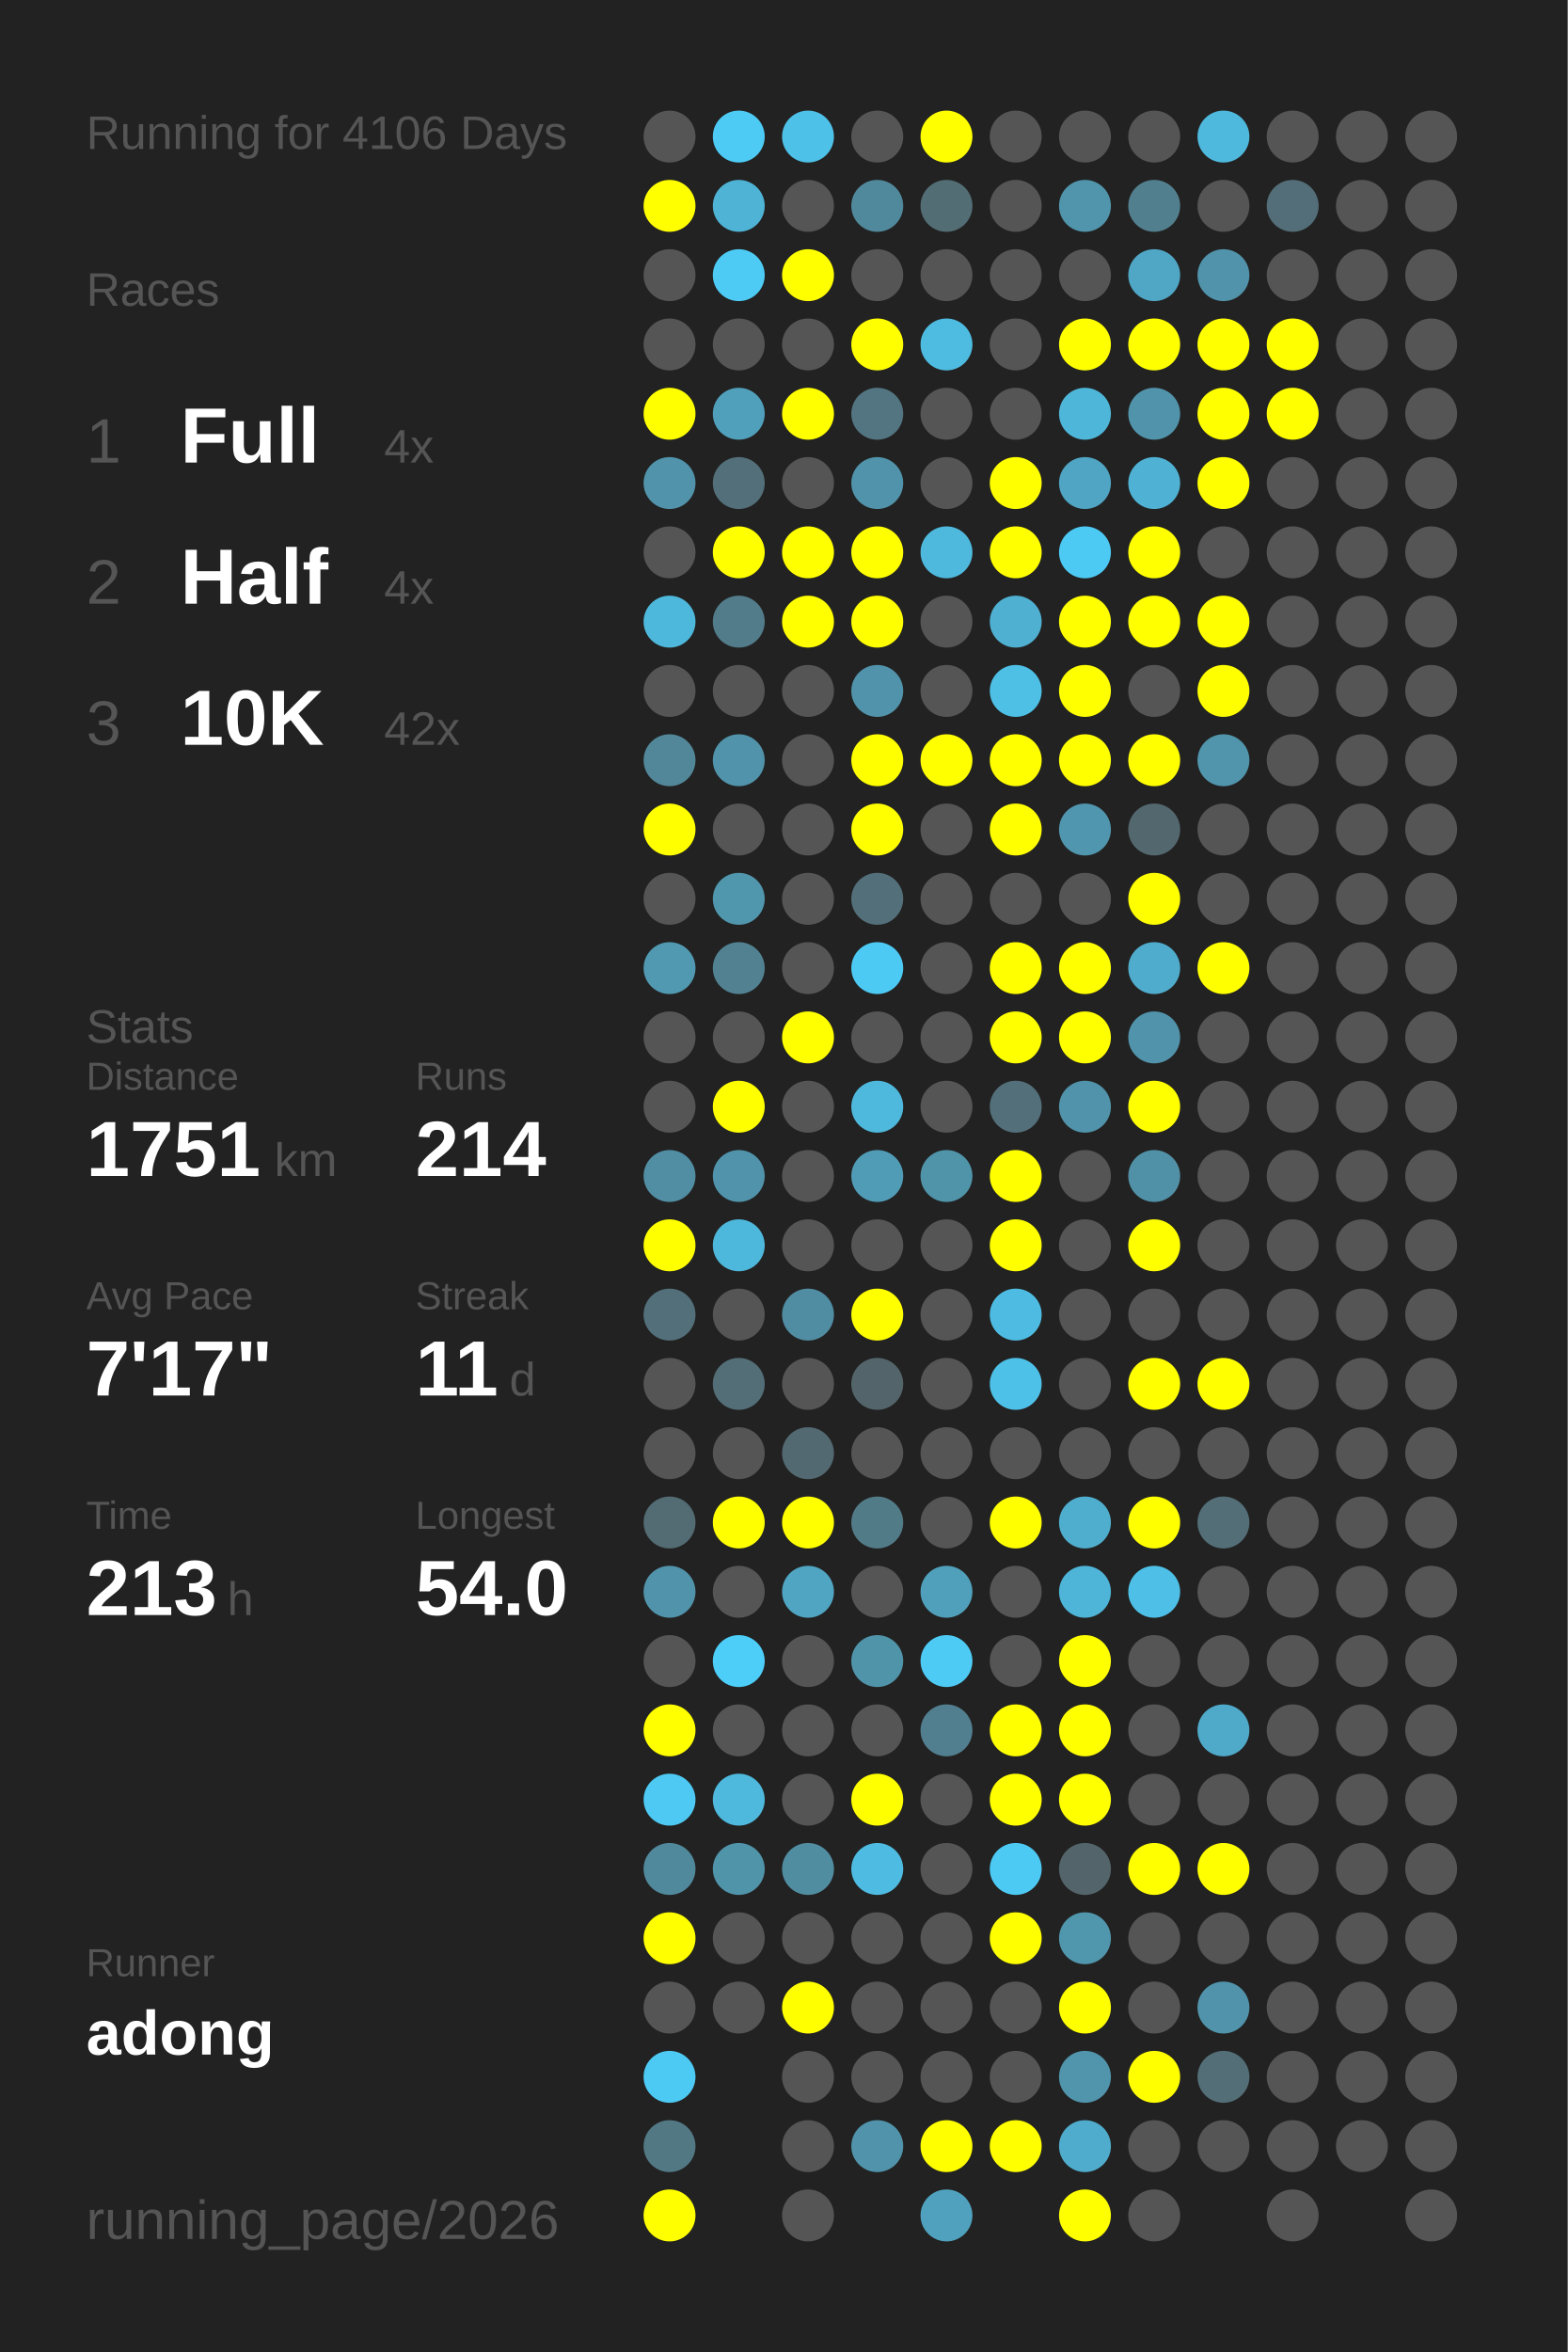
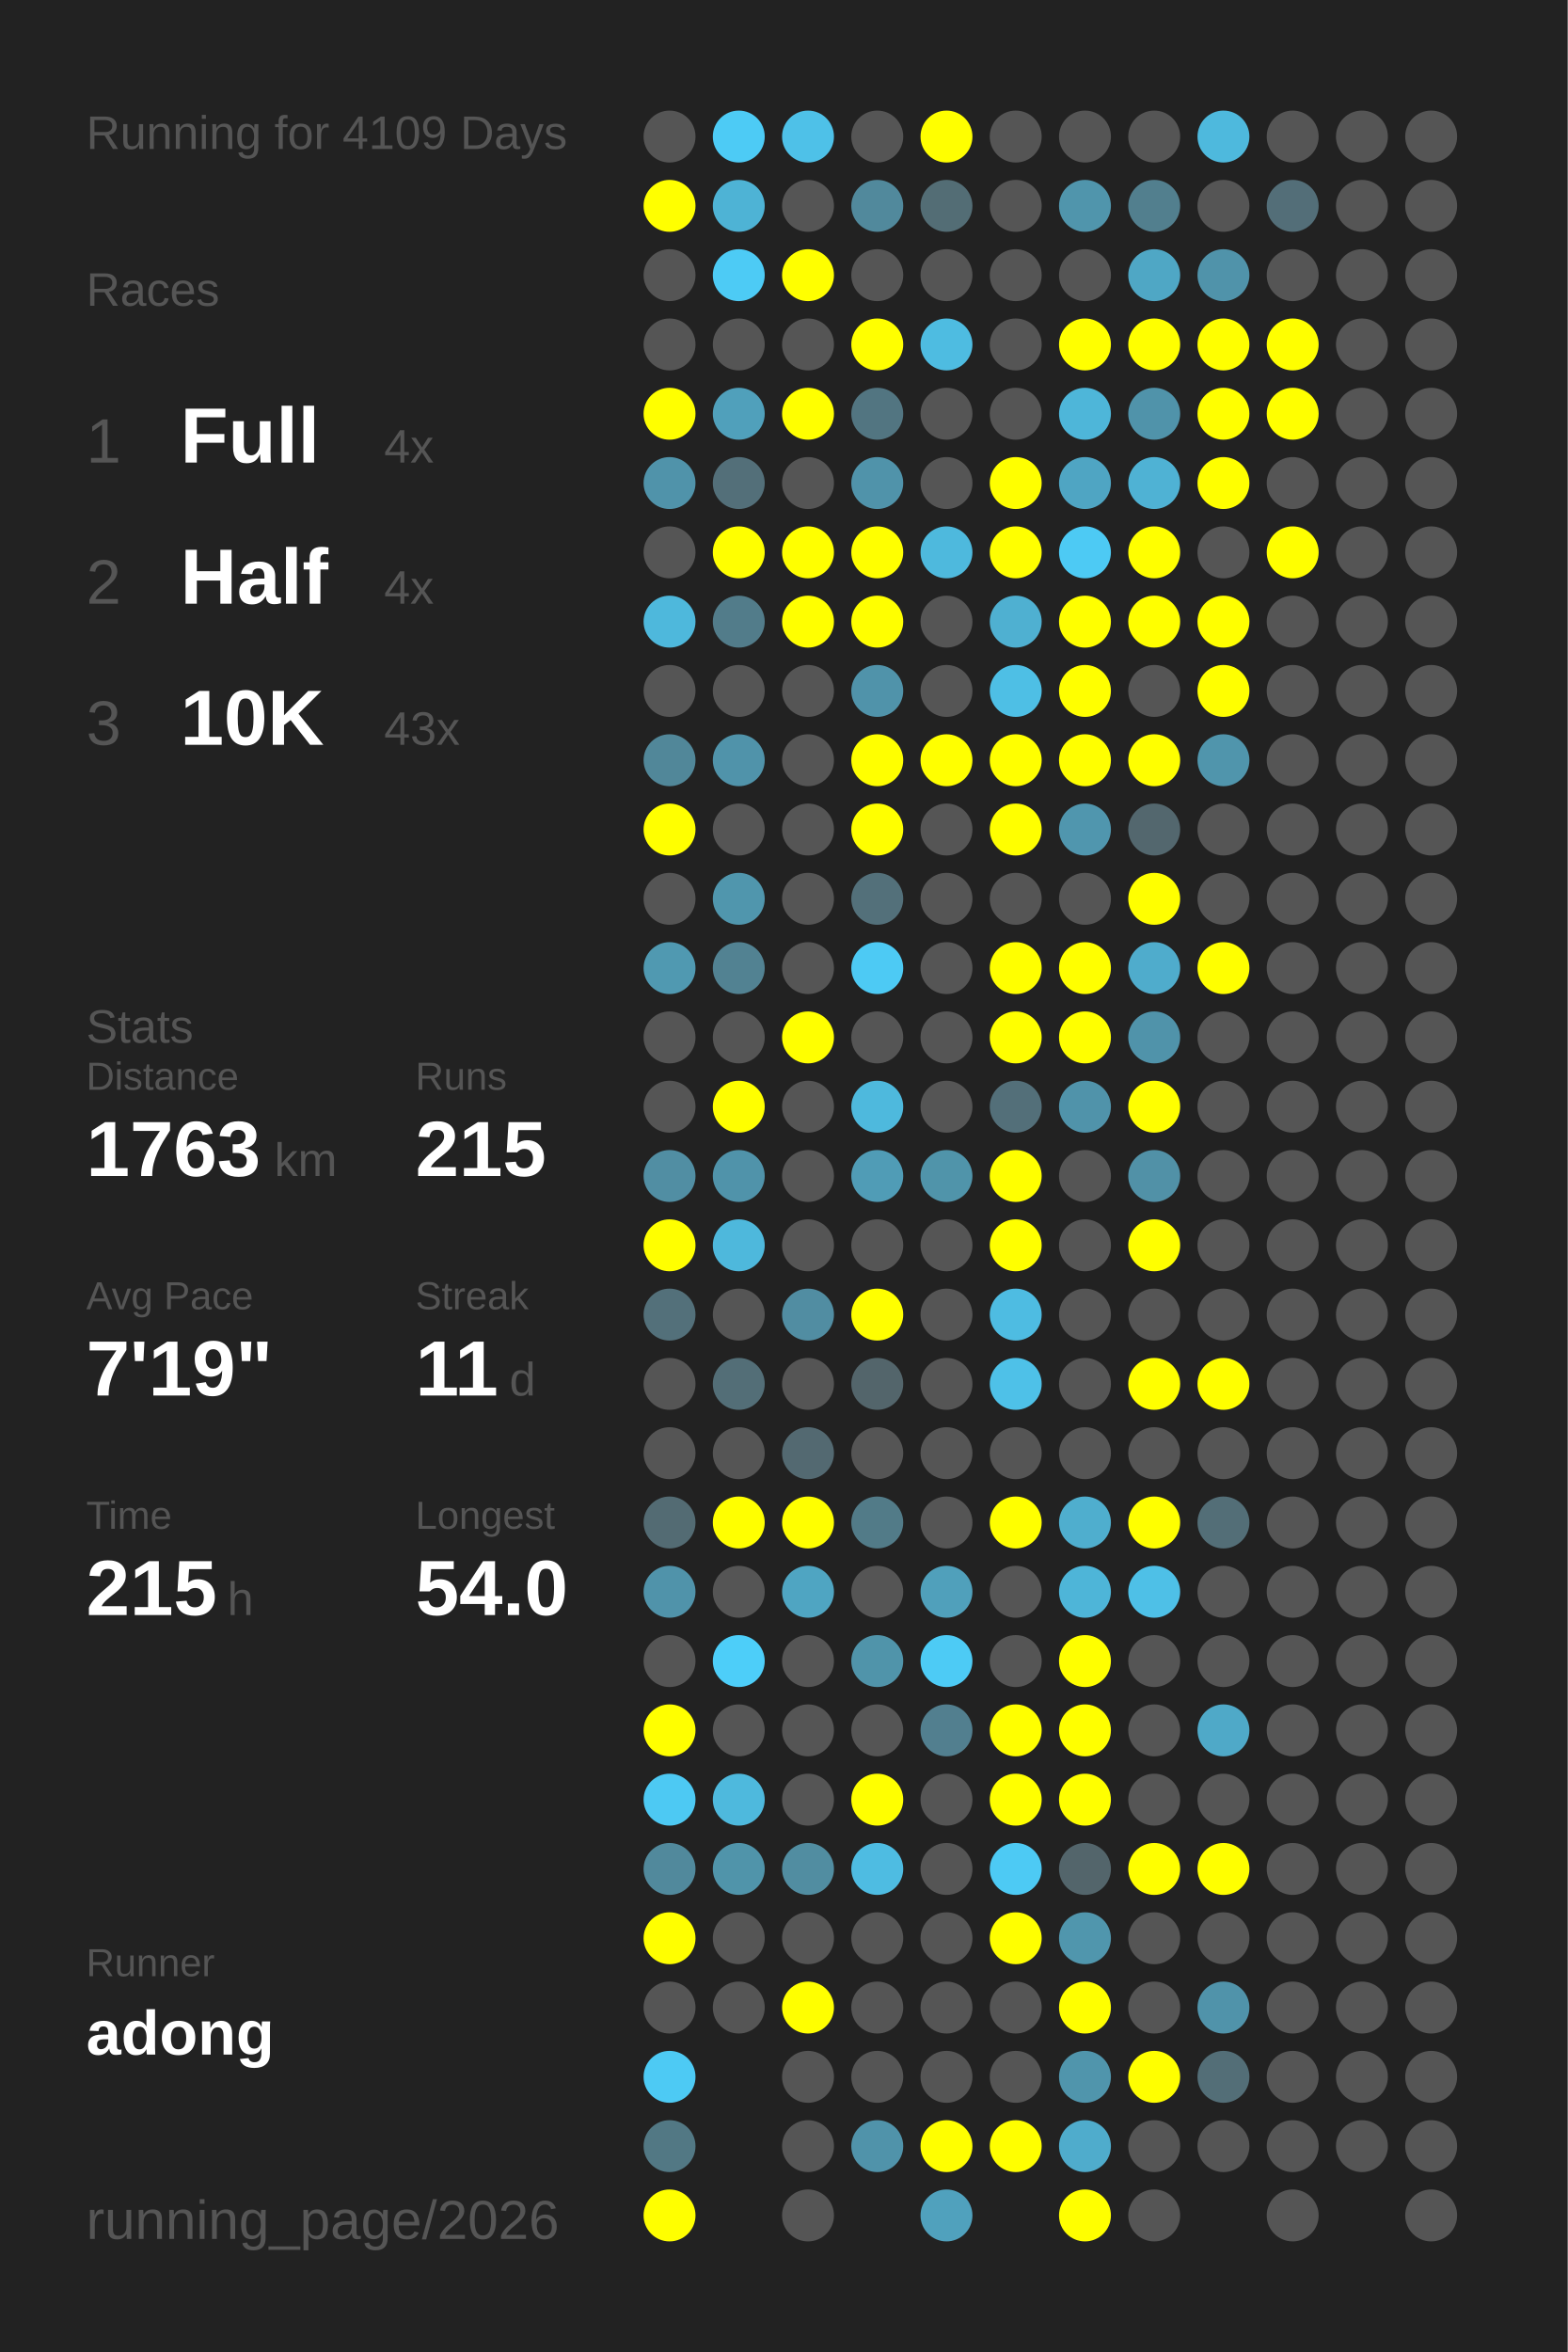
<svg xmlns="http://www.w3.org/2000/svg" baseProfile="full" height="300mm" version="1.1" viewBox="0,0,200,300" width="200mm">
  <defs />
  <rect fill="#222222" height="300" width="200" x="0" y="0" />
-   <text fill="#555555" style="font-size:6px; font-family:Arial;" x="11" y="19">Running for 4106 Days</text>
+   <text fill="#555555" style="font-size:6px; font-family:Arial;" x="11" y="19">Running for 4109 Days</text>
  <text fill="#555555" style="font-size:6px; font-family:Arial;" x="11" y="39">Races</text>
  <text fill="#555555" style="font-size:8px; font-family:Arial;" x="11" y="59">1</text>
  <text fill="#FFFFFF" style="font-size:10px; font-family:Arial; font-weight:bold;" x="23" y="59">Full</text>
  <text fill="#555555" style="font-size:6px; font-family:Arial;" x="49" y="59">4x</text>
  <text fill="#555555" style="font-size:8px; font-family:Arial;" x="11" y="77">2</text>
  <text fill="#FFFFFF" style="font-size:10px; font-family:Arial; font-weight:bold;" x="23" y="77">Half</text>
  <text fill="#555555" style="font-size:6px; font-family:Arial;" x="49" y="77">4x</text>
  <text fill="#555555" style="font-size:8px; font-family:Arial;" x="11" y="95">3</text>
  <text fill="#FFFFFF" style="font-size:10px; font-family:Arial; font-weight:bold;" x="23" y="95">10K</text>
-   <text fill="#555555" style="font-size:6px; font-family:Arial;" x="49" y="95">42x</text>
+   <text fill="#555555" style="font-size:6px; font-family:Arial;" x="49" y="95">43x</text>
  <text fill="#555555" style="font-size:6px; font-family:Arial;" x="11" y="133">Stats</text>
  <text fill="#555555" style="font-size:5px; font-family:Arial;" x="11" y="139">Distance</text>
-   <text fill="#FFFFFF" style="font-size:10px; font-family:Arial; font-weight:bold;" x="11" y="150">1751</text>
+   <text fill="#FFFFFF" style="font-size:10px; font-family:Arial; font-weight:bold;" x="11" y="150">1763</text>
  <text fill="#555555" style="font-size:6px; font-family:Arial;" x="35" y="150">km</text>
  <text fill="#555555" style="font-size:5px; font-family:Arial;" x="53" y="139">Runs</text>
-   <text fill="#FFFFFF" style="font-size:10px; font-family:Arial; font-weight:bold;" x="53" y="150">214</text>
+   <text fill="#FFFFFF" style="font-size:10px; font-family:Arial; font-weight:bold;" x="53" y="150">215</text>
  <text fill="#555555" style="font-size:5px; font-family:Arial;" x="11" y="167">Avg Pace</text>
-   <text fill="#FFFFFF" style="font-size:10px; font-family:Arial; font-weight:bold;" x="11" y="178">7'17"</text>
+   <text fill="#FFFFFF" style="font-size:10px; font-family:Arial; font-weight:bold;" x="11" y="178">7'19"</text>
  <text fill="#555555" style="font-size:5px; font-family:Arial;" x="53" y="167">Streak</text>
  <text fill="#FFFFFF" style="font-size:10px; font-family:Arial; font-weight:bold;" x="53" y="178">11</text>
  <text fill="#555555" style="font-size:6px; font-family:Arial;" x="65" y="178">d</text>
  <text fill="#555555" style="font-size:5px; font-family:Arial;" x="11" y="195">Time</text>
-   <text fill="#FFFFFF" style="font-size:10px; font-family:Arial; font-weight:bold;" x="11" y="206">213</text>
+   <text fill="#FFFFFF" style="font-size:10px; font-family:Arial; font-weight:bold;" x="11" y="206">215</text>
  <text fill="#555555" style="font-size:6px; font-family:Arial;" x="29" y="206">h</text>
  <text fill="#555555" style="font-size:5px; font-family:Arial;" x="53" y="195">Longest</text>
  <text fill="#FFFFFF" style="font-size:10px; font-family:Arial; font-weight:bold;" x="53" y="206">54.0</text>
  <text fill="#555555" style="font-size:5px; font-family:Arial;" x="11" y="252.065">Runner</text>
  <text fill="#FFFFFF" style="font-size:8px; font-family:Arial; font-weight:bold;" x="11" y="262.065">adong</text>
  <text fill="#555555" style="font-size:7px; font-family:Arial;" x="11" y="285.581">running_page/2026</text>
  <circle cx="85.417" cy="17.419" fill="#555555" r="3.312" />
  <circle cx="85.417" cy="26.258" fill="#FFFF00" r="3.312" />
  <circle cx="85.417" cy="35.097" fill="#555555" r="3.312" />
  <circle cx="85.417" cy="43.935" fill="#555555" r="3.312" />
  <circle cx="85.417" cy="52.774" fill="#FFFF00" r="3.312" />
  <circle cx="85.417" cy="61.613" fill="#5093aa" r="3.312" />
  <circle cx="85.417" cy="70.452" fill="#555555" r="3.312" />
  <circle cx="85.417" cy="79.29" fill="#4eb8dc" r="3.312" />
  <circle cx="85.417" cy="88.129" fill="#555555" r="3.312" />
  <circle cx="85.417" cy="96.968" fill="#518799" r="3.312" />
  <circle cx="85.417" cy="105.806" fill="#FFFF00" r="3.312" />
  <circle cx="85.417" cy="114.645" fill="#555555" r="3.312" />
  <circle cx="85.417" cy="123.484" fill="#5099b1" r="3.312" />
  <circle cx="85.417" cy="132.323" fill="#555555" r="3.312" />
  <circle cx="85.417" cy="141.161" fill="#555555" r="3.312" />
  <circle cx="85.417" cy="150" fill="#518ea3" r="3.312" />
  <circle cx="85.417" cy="158.839" fill="#FFFF00" r="3.312" />
  <circle cx="85.417" cy="167.677" fill="#53707a" r="3.312" />
  <circle cx="85.417" cy="176.516" fill="#555555" r="3.312" />
  <circle cx="85.417" cy="185.355" fill="#555555" r="3.312" />
  <circle cx="85.417" cy="194.194" fill="#536b73" r="3.312" />
  <circle cx="85.417" cy="203.032" fill="#5093aa" r="3.312" />
  <circle cx="85.417" cy="211.871" fill="#555555" r="3.312" />
  <circle cx="85.417" cy="220.71" fill="#FFFF00" r="3.312" />
  <circle cx="85.417" cy="229.548" fill="#4dc9f3" r="3.312" />
  <circle cx="85.417" cy="238.387" fill="#51899c" r="3.312" />
  <circle cx="85.417" cy="247.226" fill="#FFFF00" r="3.312" />
  <circle cx="85.417" cy="256.065" fill="#555555" r="3.312" />
  <circle cx="85.417" cy="264.903" fill="#4dcaf4" r="3.312" />
  <circle cx="85.417" cy="273.742" fill="#527884" r="3.312" />
  <circle cx="85.417" cy="282.581" fill="#FFFF00" r="3.312" />
  <circle cx="94.25" cy="17.419" fill="#4dcbf5" r="3.312" />
  <circle cx="94.25" cy="26.258" fill="#4eb3d5" r="3.312" />
  <circle cx="94.25" cy="35.097" fill="#4dcbf5" r="3.312" />
  <circle cx="94.25" cy="43.935" fill="#555555" r="3.312" />
  <circle cx="94.25" cy="52.774" fill="#50a0bb" r="3.312" />
  <circle cx="94.25" cy="61.613" fill="#536f79" r="3.312" />
  <circle cx="94.25" cy="70.452" fill="#FFFF00" r="3.312" />
  <circle cx="94.25" cy="79.29" fill="#527c8a" r="3.312" />
  <circle cx="94.25" cy="88.129" fill="#555555" r="3.312" />
  <circle cx="94.25" cy="96.968" fill="#5093aa" r="3.312" />
  <circle cx="94.25" cy="105.806" fill="#555555" r="3.312" />
  <circle cx="94.25" cy="114.645" fill="#5096ad" r="3.312" />
  <circle cx="94.25" cy="123.484" fill="#528292" r="3.312" />
  <circle cx="94.25" cy="132.323" fill="#555555" r="3.312" />
  <circle cx="94.25" cy="141.161" fill="#FFFF00" r="3.312" />
  <circle cx="94.25" cy="150" fill="#5093aa" r="3.312" />
  <circle cx="94.25" cy="158.839" fill="#4eb8dc" r="3.312" />
  <circle cx="94.25" cy="167.677" fill="#555555" r="3.312" />
  <circle cx="94.25" cy="176.516" fill="#536e77" r="3.312" />
  <circle cx="94.25" cy="185.355" fill="#555555" r="3.312" />
  <circle cx="94.25" cy="194.194" fill="#FFFF00" r="3.312" />
  <circle cx="94.25" cy="203.032" fill="#555555" r="3.312" />
  <circle cx="94.25" cy="211.871" fill="#4dcef9" r="3.312" />
  <circle cx="94.25" cy="220.71" fill="#555555" r="3.312" />
  <circle cx="94.25" cy="229.548" fill="#4eb9dd" r="3.312" />
  <circle cx="94.25" cy="238.387" fill="#5094aa" r="3.312" />
  <circle cx="94.25" cy="247.226" fill="#555555" r="3.312" />
  <circle cx="94.25" cy="256.065" fill="#555555" r="3.312" />
  <circle cx="103.083" cy="17.419" fill="#4ec1e8" r="3.312" />
  <circle cx="103.083" cy="26.258" fill="#555555" r="3.312" />
  <circle cx="103.083" cy="35.097" fill="#FFFF00" r="3.312" />
  <circle cx="103.083" cy="43.935" fill="#555555" r="3.312" />
  <circle cx="103.083" cy="52.774" fill="#FFFF00" r="3.312" />
  <circle cx="103.083" cy="61.613" fill="#555555" r="3.312" />
  <circle cx="103.083" cy="70.452" fill="#FFFF00" r="3.312" />
  <circle cx="103.083" cy="79.29" fill="#FFFF00" r="3.312" />
  <circle cx="103.083" cy="88.129" fill="#555555" r="3.312" />
  <circle cx="103.083" cy="96.968" fill="#555555" r="3.312" />
  <circle cx="103.083" cy="105.806" fill="#555555" r="3.312" />
  <circle cx="103.083" cy="114.645" fill="#555555" r="3.312" />
  <circle cx="103.083" cy="123.484" fill="#555555" r="3.312" />
  <circle cx="103.083" cy="132.323" fill="#FFFF00" r="3.312" />
  <circle cx="103.083" cy="141.161" fill="#555555" r="3.312" />
  <circle cx="103.083" cy="150" fill="#555555" r="3.312" />
  <circle cx="103.083" cy="158.839" fill="#555555" r="3.312" />
  <circle cx="103.083" cy="167.677" fill="#518da2" r="3.312" />
  <circle cx="103.083" cy="176.516" fill="#555555" r="3.312" />
  <circle cx="103.083" cy="185.355" fill="#536971" r="3.312" />
  <circle cx="103.083" cy="194.194" fill="#FFFF00" r="3.312" />
  <circle cx="103.083" cy="203.032" fill="#4fa5c2" r="3.312" />
  <circle cx="103.083" cy="211.871" fill="#555555" r="3.312" />
  <circle cx="103.083" cy="220.71" fill="#555555" r="3.312" />
  <circle cx="103.083" cy="229.548" fill="#555555" r="3.312" />
  <circle cx="103.083" cy="238.387" fill="#518da1" r="3.312" />
  <circle cx="103.083" cy="247.226" fill="#555555" r="3.312" />
  <circle cx="103.083" cy="256.065" fill="#FFFF00" r="3.312" />
  <circle cx="103.083" cy="264.903" fill="#555555" r="3.312" />
  <circle cx="103.083" cy="273.742" fill="#555555" r="3.312" />
  <circle cx="103.083" cy="282.581" fill="#555555" r="3.312" />
  <circle cx="111.917" cy="17.419" fill="#555555" r="3.312" />
  <circle cx="111.917" cy="26.258" fill="#51899c" r="3.312" />
  <circle cx="111.917" cy="35.097" fill="#555555" r="3.312" />
  <circle cx="111.917" cy="43.935" fill="#FFFF00" r="3.312" />
  <circle cx="111.917" cy="52.774" fill="#527581" r="3.312" />
  <circle cx="111.917" cy="61.613" fill="#5093aa" r="3.312" />
  <circle cx="111.917" cy="70.452" fill="#FFFF00" r="3.312" />
  <circle cx="111.917" cy="79.29" fill="#FFFF00" r="3.312" />
  <circle cx="111.917" cy="88.129" fill="#5093aa" r="3.312" />
  <circle cx="111.917" cy="96.968" fill="#FFFF00" r="3.312" />
  <circle cx="111.917" cy="105.806" fill="#FFFF00" r="3.312" />
  <circle cx="111.917" cy="114.645" fill="#53707a" r="3.312" />
  <circle cx="111.917" cy="123.484" fill="#4dcaf4" r="3.312" />
  <circle cx="111.917" cy="132.323" fill="#555555" r="3.312" />
  <circle cx="111.917" cy="141.161" fill="#4eb9dd" r="3.312" />
  <circle cx="111.917" cy="150" fill="#509cb6" r="3.312" />
  <circle cx="111.917" cy="158.839" fill="#555555" r="3.312" />
  <circle cx="111.917" cy="167.677" fill="#FFFF00" r="3.312" />
  <circle cx="111.917" cy="176.516" fill="#53656b" r="3.312" />
  <circle cx="111.917" cy="185.355" fill="#555555" r="3.312" />
  <circle cx="111.917" cy="194.194" fill="#527b88" r="3.312" />
  <circle cx="111.917" cy="203.032" fill="#555555" r="3.312" />
  <circle cx="111.917" cy="211.871" fill="#5094aa" r="3.312" />
  <circle cx="111.917" cy="220.71" fill="#555555" r="3.312" />
  <circle cx="111.917" cy="229.548" fill="#FFFF00" r="3.312" />
  <circle cx="111.917" cy="238.387" fill="#4ebce2" r="3.312" />
  <circle cx="111.917" cy="247.226" fill="#555555" r="3.312" />
  <circle cx="111.917" cy="256.065" fill="#555555" r="3.312" />
  <circle cx="111.917" cy="264.903" fill="#555555" r="3.312" />
  <circle cx="111.917" cy="273.742" fill="#5093aa" r="3.312" />
  <circle cx="120.75" cy="17.419" fill="#FFFF00" r="3.312" />
  <circle cx="120.75" cy="26.258" fill="#536d75" r="3.312" />
  <circle cx="120.75" cy="35.097" fill="#555555" r="3.312" />
  <circle cx="120.75" cy="43.935" fill="#4ebce1" r="3.312" />
  <circle cx="120.75" cy="52.774" fill="#555555" r="3.312" />
  <circle cx="120.75" cy="61.613" fill="#555555" r="3.312" />
  <circle cx="120.75" cy="70.452" fill="#4eb9dd" r="3.312" />
  <circle cx="120.75" cy="79.29" fill="#555555" r="3.312" />
  <circle cx="120.75" cy="88.129" fill="#555555" r="3.312" />
  <circle cx="120.75" cy="96.968" fill="#FFFF00" r="3.312" />
  <circle cx="120.75" cy="105.806" fill="#555555" r="3.312" />
  <circle cx="120.75" cy="114.645" fill="#555555" r="3.312" />
  <circle cx="120.75" cy="123.484" fill="#555555" r="3.312" />
  <circle cx="120.75" cy="132.323" fill="#555555" r="3.312" />
  <circle cx="120.75" cy="141.161" fill="#555555" r="3.312" />
  <circle cx="120.75" cy="150" fill="#5094aa" r="3.312" />
  <circle cx="120.75" cy="158.839" fill="#555555" r="3.312" />
  <circle cx="120.75" cy="167.677" fill="#555555" r="3.312" />
  <circle cx="120.75" cy="176.516" fill="#555555" r="3.312" />
  <circle cx="120.75" cy="185.355" fill="#555555" r="3.312" />
  <circle cx="120.75" cy="194.194" fill="#555555" r="3.312" />
  <circle cx="120.75" cy="203.032" fill="#50a0bb" r="3.312" />
  <circle cx="120.75" cy="211.871" fill="#4dcbf5" r="3.312" />
  <circle cx="120.75" cy="220.71" fill="#527f8f" r="3.312" />
  <circle cx="120.75" cy="229.548" fill="#555555" r="3.312" />
  <circle cx="120.75" cy="238.387" fill="#555555" r="3.312" />
  <circle cx="120.75" cy="247.226" fill="#555555" r="3.312" />
  <circle cx="120.75" cy="256.065" fill="#555555" r="3.312" />
  <circle cx="120.75" cy="264.903" fill="#555555" r="3.312" />
  <circle cx="120.75" cy="273.742" fill="#FFFF00" r="3.312" />
  <circle cx="120.75" cy="282.581" fill="#50a1bd" r="3.312" />
  <circle cx="129.583" cy="17.419" fill="#555555" r="3.312" />
  <circle cx="129.583" cy="26.258" fill="#555555" r="3.312" />
  <circle cx="129.583" cy="35.097" fill="#555555" r="3.312" />
  <circle cx="129.583" cy="43.935" fill="#555555" r="3.312" />
  <circle cx="129.583" cy="52.774" fill="#555555" r="3.312" />
  <circle cx="129.583" cy="61.613" fill="#FFFF00" r="3.312" />
  <circle cx="129.583" cy="70.452" fill="#FFFF00" r="3.312" />
  <circle cx="129.583" cy="79.29" fill="#4fb0d1" r="3.312" />
  <circle cx="129.583" cy="88.129" fill="#4ebfe5" r="3.312" />
  <circle cx="129.583" cy="96.968" fill="#FFFF00" r="3.312" />
  <circle cx="129.583" cy="105.806" fill="#FFFF00" r="3.312" />
  <circle cx="129.583" cy="114.645" fill="#555555" r="3.312" />
  <circle cx="129.583" cy="123.484" fill="#FFFF00" r="3.312" />
  <circle cx="129.583" cy="132.323" fill="#FFFF00" r="3.312" />
  <circle cx="129.583" cy="141.161" fill="#536f79" r="3.312" />
  <circle cx="129.583" cy="150" fill="#FFFF00" r="3.312" />
  <circle cx="129.583" cy="158.839" fill="#FFFF00" r="3.312" />
  <circle cx="129.583" cy="167.677" fill="#4ebce2" r="3.312" />
  <circle cx="129.583" cy="176.516" fill="#4ec1e8" r="3.312" />
  <circle cx="129.583" cy="185.355" fill="#555555" r="3.312" />
  <circle cx="129.583" cy="194.194" fill="#FFFF00" r="3.312" />
  <circle cx="129.583" cy="203.032" fill="#555555" r="3.312" />
  <circle cx="129.583" cy="211.871" fill="#555555" r="3.312" />
  <circle cx="129.583" cy="220.71" fill="#FFFF00" r="3.312" />
  <circle cx="129.583" cy="229.548" fill="#FFFF00" r="3.312" />
  <circle cx="129.583" cy="238.387" fill="#4dcaf4" r="3.312" />
  <circle cx="129.583" cy="247.226" fill="#FFFF00" r="3.312" />
  <circle cx="129.583" cy="256.065" fill="#555555" r="3.312" />
  <circle cx="129.583" cy="264.903" fill="#555555" r="3.312" />
  <circle cx="129.583" cy="273.742" fill="#FFFF00" r="3.312" />
  <circle cx="138.417" cy="17.419" fill="#555555" r="3.312" />
  <circle cx="138.417" cy="26.258" fill="#5095ac" r="3.312" />
  <circle cx="138.417" cy="35.097" fill="#555555" r="3.312" />
  <circle cx="138.417" cy="43.935" fill="#FFFF00" r="3.312" />
  <circle cx="138.417" cy="52.774" fill="#4eb6d9" r="3.312" />
  <circle cx="138.417" cy="61.613" fill="#4fa5c3" r="3.312" />
  <circle cx="138.417" cy="70.452" fill="#4dcaf4" r="3.312" />
  <circle cx="138.417" cy="79.29" fill="#FFFF00" r="3.312" />
  <circle cx="138.417" cy="88.129" fill="#FFFF00" r="3.312" />
  <circle cx="138.417" cy="96.968" fill="#FFFF00" r="3.312" />
  <circle cx="138.417" cy="105.806" fill="#5096ae" r="3.312" />
  <circle cx="138.417" cy="114.645" fill="#555555" r="3.312" />
  <circle cx="138.417" cy="123.484" fill="#FFFF00" r="3.312" />
  <circle cx="138.417" cy="132.323" fill="#FFFF00" r="3.312" />
  <circle cx="138.417" cy="141.161" fill="#5093aa" r="3.312" />
  <circle cx="138.417" cy="150" fill="#555555" r="3.312" />
  <circle cx="138.417" cy="158.839" fill="#555555" r="3.312" />
  <circle cx="138.417" cy="167.677" fill="#555555" r="3.312" />
  <circle cx="138.417" cy="176.516" fill="#555555" r="3.312" />
  <circle cx="138.417" cy="185.355" fill="#555555" r="3.312" />
  <circle cx="138.417" cy="194.194" fill="#4faece" r="3.312" />
  <circle cx="138.417" cy="203.032" fill="#4eb5d8" r="3.312" />
  <circle cx="138.417" cy="211.871" fill="#FFFF00" r="3.312" />
  <circle cx="138.417" cy="220.71" fill="#FFFF00" r="3.312" />
  <circle cx="138.417" cy="229.548" fill="#FFFF00" r="3.312" />
  <circle cx="138.417" cy="238.387" fill="#53656b" r="3.312" />
  <circle cx="138.417" cy="247.226" fill="#5096ad" r="3.312" />
  <circle cx="138.417" cy="256.065" fill="#FFFF00" r="3.312" />
  <circle cx="138.417" cy="264.903" fill="#5095ac" r="3.312" />
  <circle cx="138.417" cy="273.742" fill="#4faccc" r="3.312" />
  <circle cx="138.417" cy="282.581" fill="#FFFF00" r="3.312" />
  <circle cx="147.25" cy="17.419" fill="#555555" r="3.312" />
  <circle cx="147.25" cy="26.258" fill="#527f8e" r="3.312" />
  <circle cx="147.25" cy="35.097" fill="#4fa7c5" r="3.312" />
  <circle cx="147.25" cy="43.935" fill="#FFFF00" r="3.312" />
  <circle cx="147.25" cy="52.774" fill="#5093aa" r="3.312" />
  <circle cx="147.25" cy="61.613" fill="#4fb2d4" r="3.312" />
  <circle cx="147.25" cy="70.452" fill="#FFFF00" r="3.312" />
  <circle cx="147.25" cy="79.29" fill="#FFFF00" r="3.312" />
  <circle cx="147.25" cy="88.129" fill="#555555" r="3.312" />
  <circle cx="147.25" cy="96.968" fill="#FFFF00" r="3.312" />
  <circle cx="147.25" cy="105.806" fill="#53676e" r="3.312" />
  <circle cx="147.25" cy="114.645" fill="#FFFF00" r="3.312" />
  <circle cx="147.25" cy="123.484" fill="#4faccc" r="3.312" />
  <circle cx="147.25" cy="132.323" fill="#5093aa" r="3.312" />
  <circle cx="147.25" cy="141.161" fill="#FFFF00" r="3.312" />
  <circle cx="147.25" cy="150" fill="#5191a7" r="3.312" />
  <circle cx="147.25" cy="158.839" fill="#FFFF00" r="3.312" />
  <circle cx="147.25" cy="167.677" fill="#555555" r="3.312" />
  <circle cx="147.25" cy="176.516" fill="#FFFF00" r="3.312" />
  <circle cx="147.25" cy="185.355" fill="#555555" r="3.312" />
  <circle cx="147.25" cy="194.194" fill="#FFFF00" r="3.312" />
  <circle cx="147.25" cy="203.032" fill="#4ec0e7" r="3.312" />
  <circle cx="147.25" cy="211.871" fill="#555555" r="3.312" />
  <circle cx="147.25" cy="220.71" fill="#555555" r="3.312" />
  <circle cx="147.25" cy="229.548" fill="#555555" r="3.312" />
  <circle cx="147.25" cy="238.387" fill="#FFFF00" r="3.312" />
  <circle cx="147.25" cy="247.226" fill="#555555" r="3.312" />
  <circle cx="147.25" cy="256.065" fill="#555555" r="3.312" />
  <circle cx="147.25" cy="264.903" fill="#FFFF00" r="3.312" />
  <circle cx="147.25" cy="273.742" fill="#555555" r="3.312" />
  <circle cx="147.25" cy="282.581" fill="#555555" r="3.312" />
  <circle cx="156.083" cy="17.419" fill="#4eb9dd" r="3.312" />
  <circle cx="156.083" cy="26.258" fill="#555555" r="3.312" />
  <circle cx="156.083" cy="35.097" fill="#5093aa" r="3.312" />
  <circle cx="156.083" cy="43.935" fill="#FFFF00" r="3.312" />
  <circle cx="156.083" cy="52.774" fill="#FFFF00" r="3.312" />
  <circle cx="156.083" cy="61.613" fill="#FFFF00" r="3.312" />
  <circle cx="156.083" cy="70.452" fill="#555555" r="3.312" />
  <circle cx="156.083" cy="79.29" fill="#FFFF00" r="3.312" />
  <circle cx="156.083" cy="88.129" fill="#FFFF00" r="3.312" />
  <circle cx="156.083" cy="96.968" fill="#5095ac" r="3.312" />
  <circle cx="156.083" cy="105.806" fill="#555555" r="3.312" />
  <circle cx="156.083" cy="114.645" fill="#555555" r="3.312" />
  <circle cx="156.083" cy="123.484" fill="#FFFF00" r="3.312" />
  <circle cx="156.083" cy="132.323" fill="#555555" r="3.312" />
  <circle cx="156.083" cy="141.161" fill="#555555" r="3.312" />
  <circle cx="156.083" cy="150" fill="#555555" r="3.312" />
  <circle cx="156.083" cy="158.839" fill="#555555" r="3.312" />
  <circle cx="156.083" cy="167.677" fill="#555555" r="3.312" />
  <circle cx="156.083" cy="176.516" fill="#FFFF00" r="3.312" />
  <circle cx="156.083" cy="185.355" fill="#555555" r="3.312" />
  <circle cx="156.083" cy="194.194" fill="#536e77" r="3.312" />
  <circle cx="156.083" cy="203.032" fill="#555555" r="3.312" />
  <circle cx="156.083" cy="211.871" fill="#555555" r="3.312" />
  <circle cx="156.083" cy="220.71" fill="#4fa9c8" r="3.312" />
  <circle cx="156.083" cy="229.548" fill="#555555" r="3.312" />
  <circle cx="156.083" cy="238.387" fill="#FFFF00" r="3.312" />
  <circle cx="156.083" cy="247.226" fill="#555555" r="3.312" />
  <circle cx="156.083" cy="256.065" fill="#5093aa" r="3.312" />
  <circle cx="156.083" cy="264.903" fill="#536e77" r="3.312" />
  <circle cx="156.083" cy="273.742" fill="#555555" r="3.312" />
  <circle cx="164.917" cy="17.419" fill="#555555" r="3.312" />
  <circle cx="164.917" cy="26.258" fill="#536e78" r="3.312" />
  <circle cx="164.917" cy="35.097" fill="#555555" r="3.312" />
  <circle cx="164.917" cy="43.935" fill="#FFFF00" r="3.312" />
  <circle cx="164.917" cy="52.774" fill="#FFFF00" r="3.312" />
  <circle cx="164.917" cy="61.613" fill="#555555" r="3.312" />
-   <circle cx="164.917" cy="70.452" fill="#555555" r="3.312" />
+   <circle cx="164.917" cy="70.452" fill="#FFFF00" r="3.312" />
  <circle cx="164.917" cy="79.29" fill="#555555" r="3.312" />
  <circle cx="164.917" cy="88.129" fill="#555555" r="3.312" />
  <circle cx="164.917" cy="96.968" fill="#555555" r="3.312" />
  <circle cx="164.917" cy="105.806" fill="#555555" r="3.312" />
  <circle cx="164.917" cy="114.645" fill="#555555" r="3.312" />
  <circle cx="164.917" cy="123.484" fill="#555555" r="3.312" />
  <circle cx="164.917" cy="132.323" fill="#555555" r="3.312" />
  <circle cx="164.917" cy="141.161" fill="#555555" r="3.312" />
  <circle cx="164.917" cy="150" fill="#555555" r="3.312" />
  <circle cx="164.917" cy="158.839" fill="#555555" r="3.312" />
  <circle cx="164.917" cy="167.677" fill="#555555" r="3.312" />
  <circle cx="164.917" cy="176.516" fill="#555555" r="3.312" />
  <circle cx="164.917" cy="185.355" fill="#555555" r="3.312" />
  <circle cx="164.917" cy="194.194" fill="#555555" r="3.312" />
  <circle cx="164.917" cy="203.032" fill="#555555" r="3.312" />
  <circle cx="164.917" cy="211.871" fill="#555555" r="3.312" />
  <circle cx="164.917" cy="220.71" fill="#555555" r="3.312" />
  <circle cx="164.917" cy="229.548" fill="#555555" r="3.312" />
  <circle cx="164.917" cy="238.387" fill="#555555" r="3.312" />
  <circle cx="164.917" cy="247.226" fill="#555555" r="3.312" />
  <circle cx="164.917" cy="256.065" fill="#555555" r="3.312" />
  <circle cx="164.917" cy="264.903" fill="#555555" r="3.312" />
  <circle cx="164.917" cy="273.742" fill="#555555" r="3.312" />
  <circle cx="164.917" cy="282.581" fill="#555555" r="3.312" />
  <circle cx="173.75" cy="17.419" fill="#555555" r="3.312" />
  <circle cx="173.75" cy="26.258" fill="#555555" r="3.312" />
  <circle cx="173.75" cy="35.097" fill="#555555" r="3.312" />
  <circle cx="173.75" cy="43.935" fill="#555555" r="3.312" />
  <circle cx="173.75" cy="52.774" fill="#555555" r="3.312" />
  <circle cx="173.75" cy="61.613" fill="#555555" r="3.312" />
  <circle cx="173.75" cy="70.452" fill="#555555" r="3.312" />
  <circle cx="173.75" cy="79.29" fill="#555555" r="3.312" />
  <circle cx="173.75" cy="88.129" fill="#555555" r="3.312" />
  <circle cx="173.75" cy="96.968" fill="#555555" r="3.312" />
  <circle cx="173.75" cy="105.806" fill="#555555" r="3.312" />
  <circle cx="173.75" cy="114.645" fill="#555555" r="3.312" />
  <circle cx="173.75" cy="123.484" fill="#555555" r="3.312" />
  <circle cx="173.75" cy="132.323" fill="#555555" r="3.312" />
  <circle cx="173.75" cy="141.161" fill="#555555" r="3.312" />
  <circle cx="173.75" cy="150" fill="#555555" r="3.312" />
  <circle cx="173.75" cy="158.839" fill="#555555" r="3.312" />
  <circle cx="173.75" cy="167.677" fill="#555555" r="3.312" />
  <circle cx="173.75" cy="176.516" fill="#555555" r="3.312" />
  <circle cx="173.75" cy="185.355" fill="#555555" r="3.312" />
  <circle cx="173.75" cy="194.194" fill="#555555" r="3.312" />
  <circle cx="173.75" cy="203.032" fill="#555555" r="3.312" />
  <circle cx="173.75" cy="211.871" fill="#555555" r="3.312" />
  <circle cx="173.75" cy="220.71" fill="#555555" r="3.312" />
  <circle cx="173.75" cy="229.548" fill="#555555" r="3.312" />
  <circle cx="173.75" cy="238.387" fill="#555555" r="3.312" />
  <circle cx="173.75" cy="247.226" fill="#555555" r="3.312" />
  <circle cx="173.75" cy="256.065" fill="#555555" r="3.312" />
  <circle cx="173.75" cy="264.903" fill="#555555" r="3.312" />
  <circle cx="173.75" cy="273.742" fill="#555555" r="3.312" />
  <circle cx="182.583" cy="17.419" fill="#555555" r="3.312" />
  <circle cx="182.583" cy="26.258" fill="#555555" r="3.312" />
  <circle cx="182.583" cy="35.097" fill="#555555" r="3.312" />
  <circle cx="182.583" cy="43.935" fill="#555555" r="3.312" />
  <circle cx="182.583" cy="52.774" fill="#555555" r="3.312" />
  <circle cx="182.583" cy="61.613" fill="#555555" r="3.312" />
  <circle cx="182.583" cy="70.452" fill="#555555" r="3.312" />
  <circle cx="182.583" cy="79.29" fill="#555555" r="3.312" />
  <circle cx="182.583" cy="88.129" fill="#555555" r="3.312" />
  <circle cx="182.583" cy="96.968" fill="#555555" r="3.312" />
  <circle cx="182.583" cy="105.806" fill="#555555" r="3.312" />
  <circle cx="182.583" cy="114.645" fill="#555555" r="3.312" />
  <circle cx="182.583" cy="123.484" fill="#555555" r="3.312" />
  <circle cx="182.583" cy="132.323" fill="#555555" r="3.312" />
  <circle cx="182.583" cy="141.161" fill="#555555" r="3.312" />
  <circle cx="182.583" cy="150" fill="#555555" r="3.312" />
  <circle cx="182.583" cy="158.839" fill="#555555" r="3.312" />
  <circle cx="182.583" cy="167.677" fill="#555555" r="3.312" />
  <circle cx="182.583" cy="176.516" fill="#555555" r="3.312" />
  <circle cx="182.583" cy="185.355" fill="#555555" r="3.312" />
  <circle cx="182.583" cy="194.194" fill="#555555" r="3.312" />
  <circle cx="182.583" cy="203.032" fill="#555555" r="3.312" />
  <circle cx="182.583" cy="211.871" fill="#555555" r="3.312" />
  <circle cx="182.583" cy="220.71" fill="#555555" r="3.312" />
  <circle cx="182.583" cy="229.548" fill="#555555" r="3.312" />
  <circle cx="182.583" cy="238.387" fill="#555555" r="3.312" />
  <circle cx="182.583" cy="247.226" fill="#555555" r="3.312" />
  <circle cx="182.583" cy="256.065" fill="#555555" r="3.312" />
  <circle cx="182.583" cy="264.903" fill="#555555" r="3.312" />
  <circle cx="182.583" cy="273.742" fill="#555555" r="3.312" />
  <circle cx="182.583" cy="282.581" fill="#555555" r="3.312" />
</svg>
